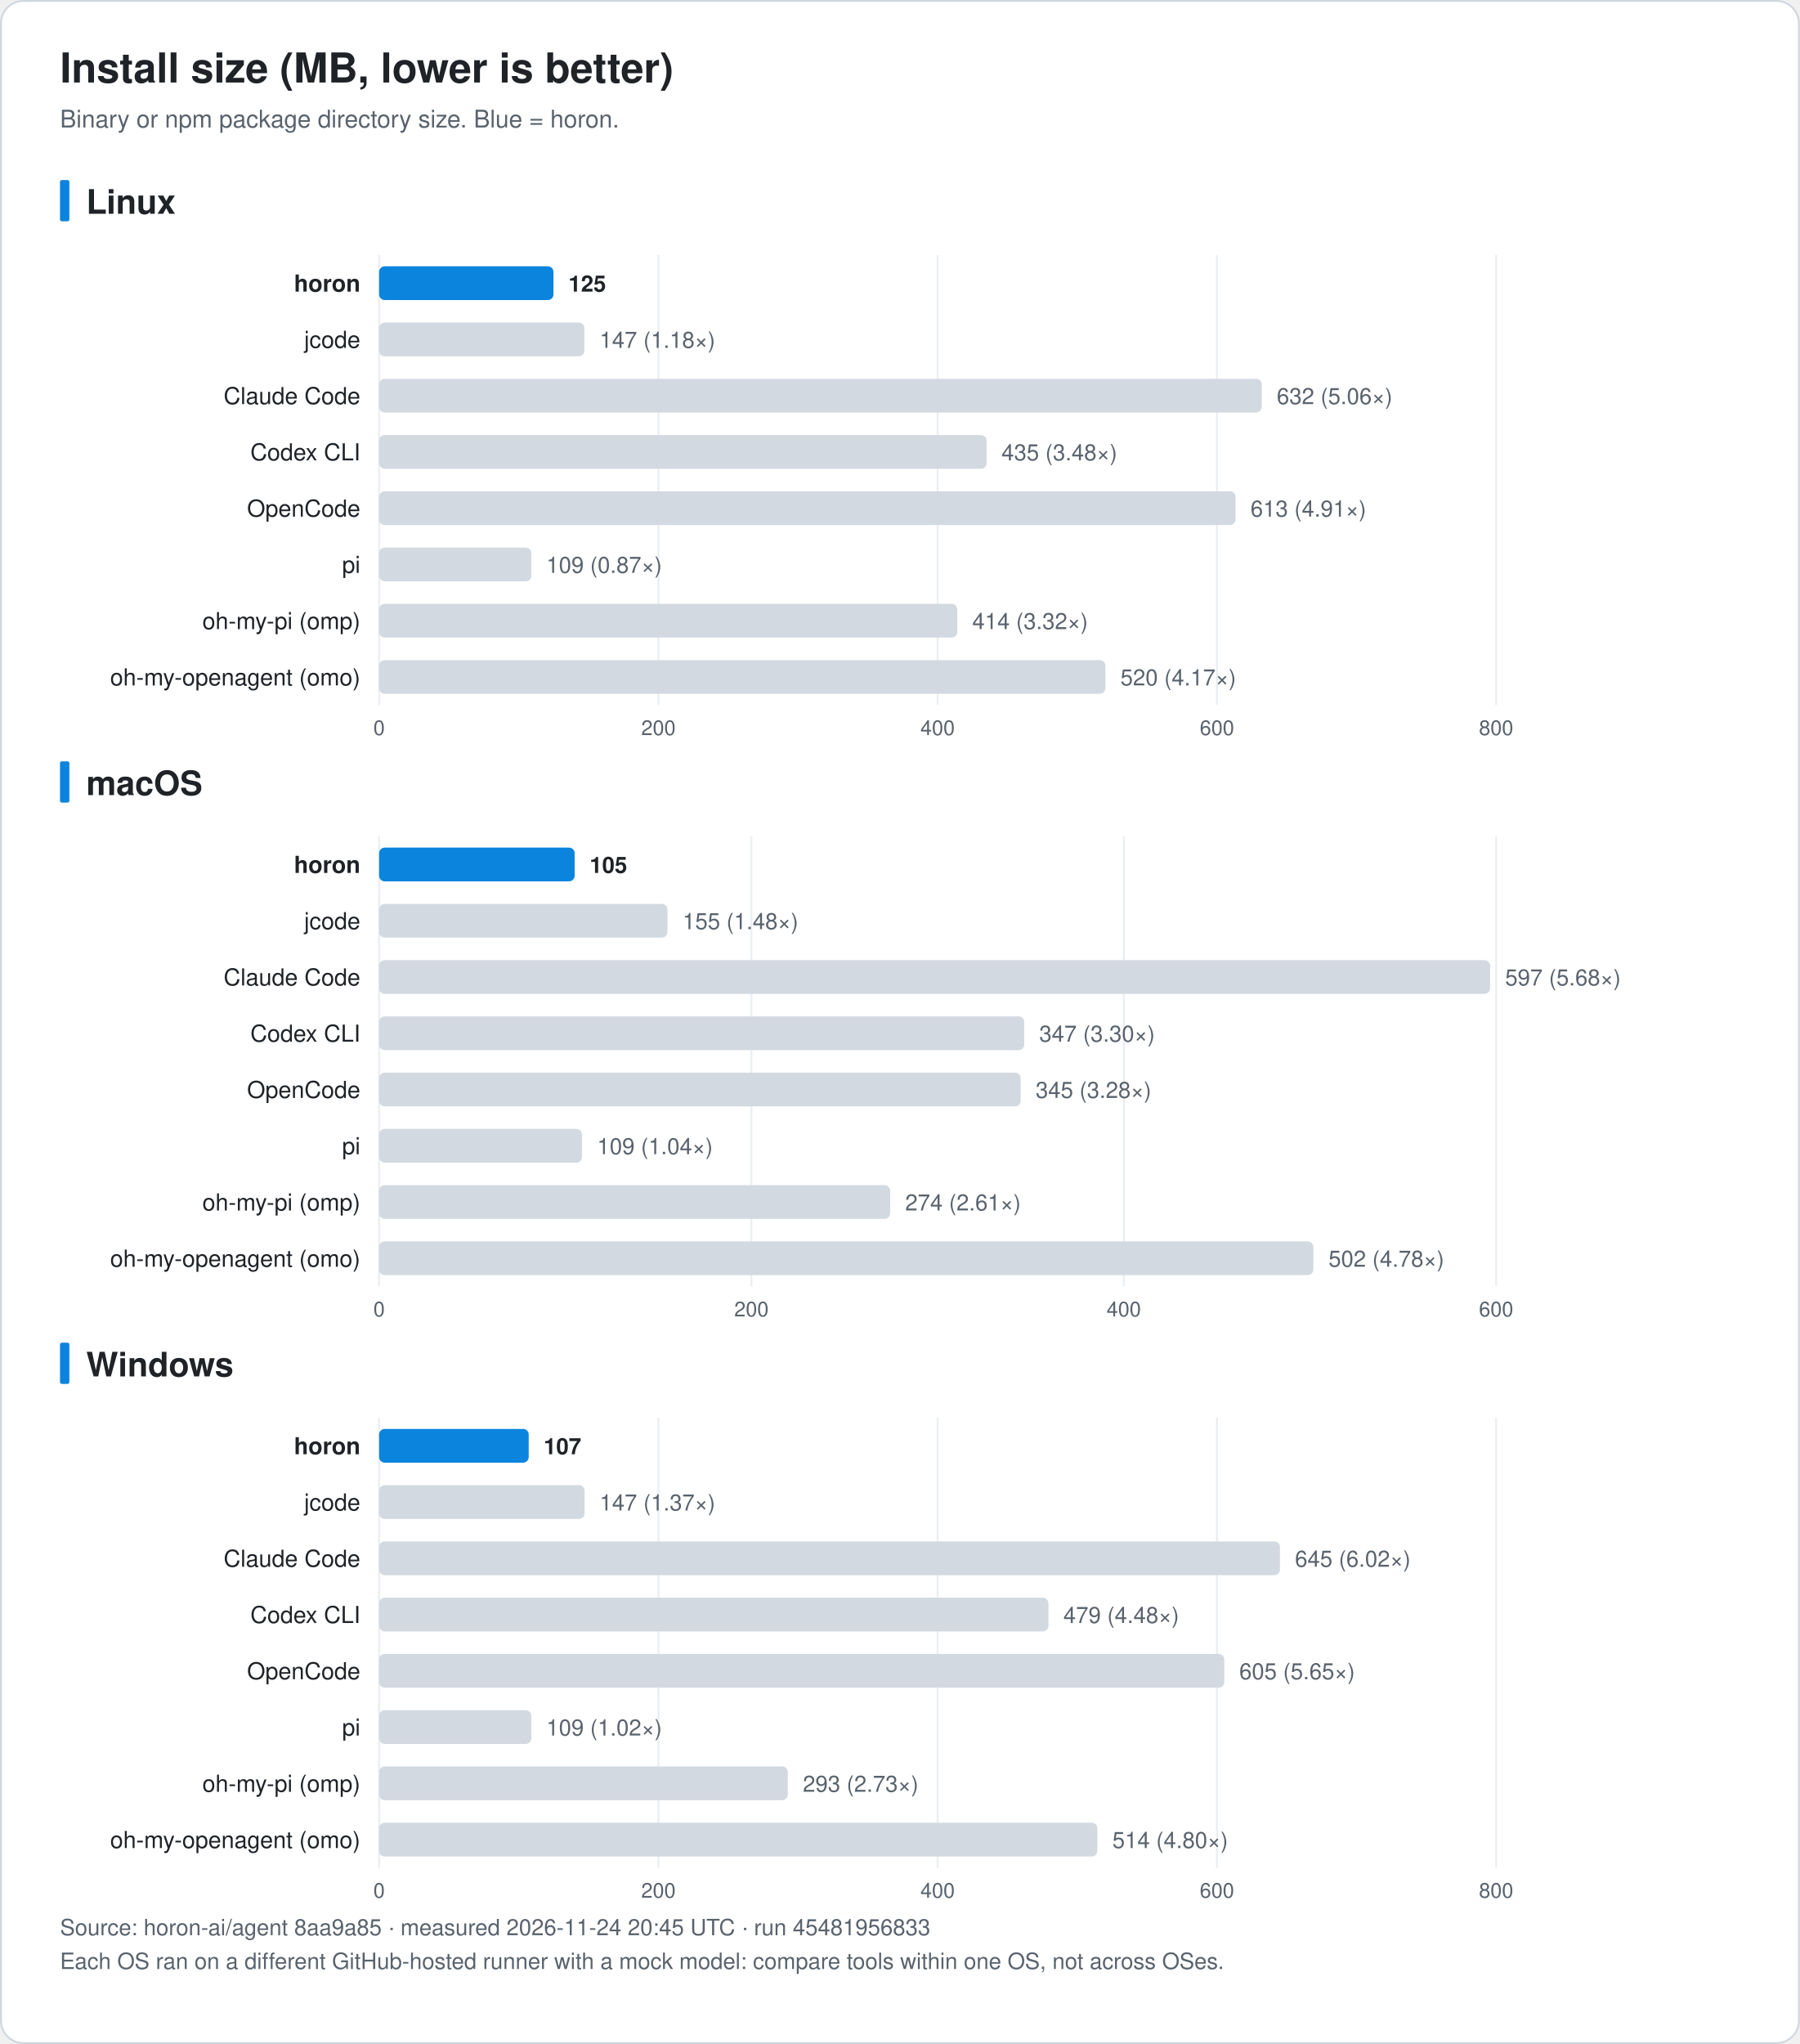
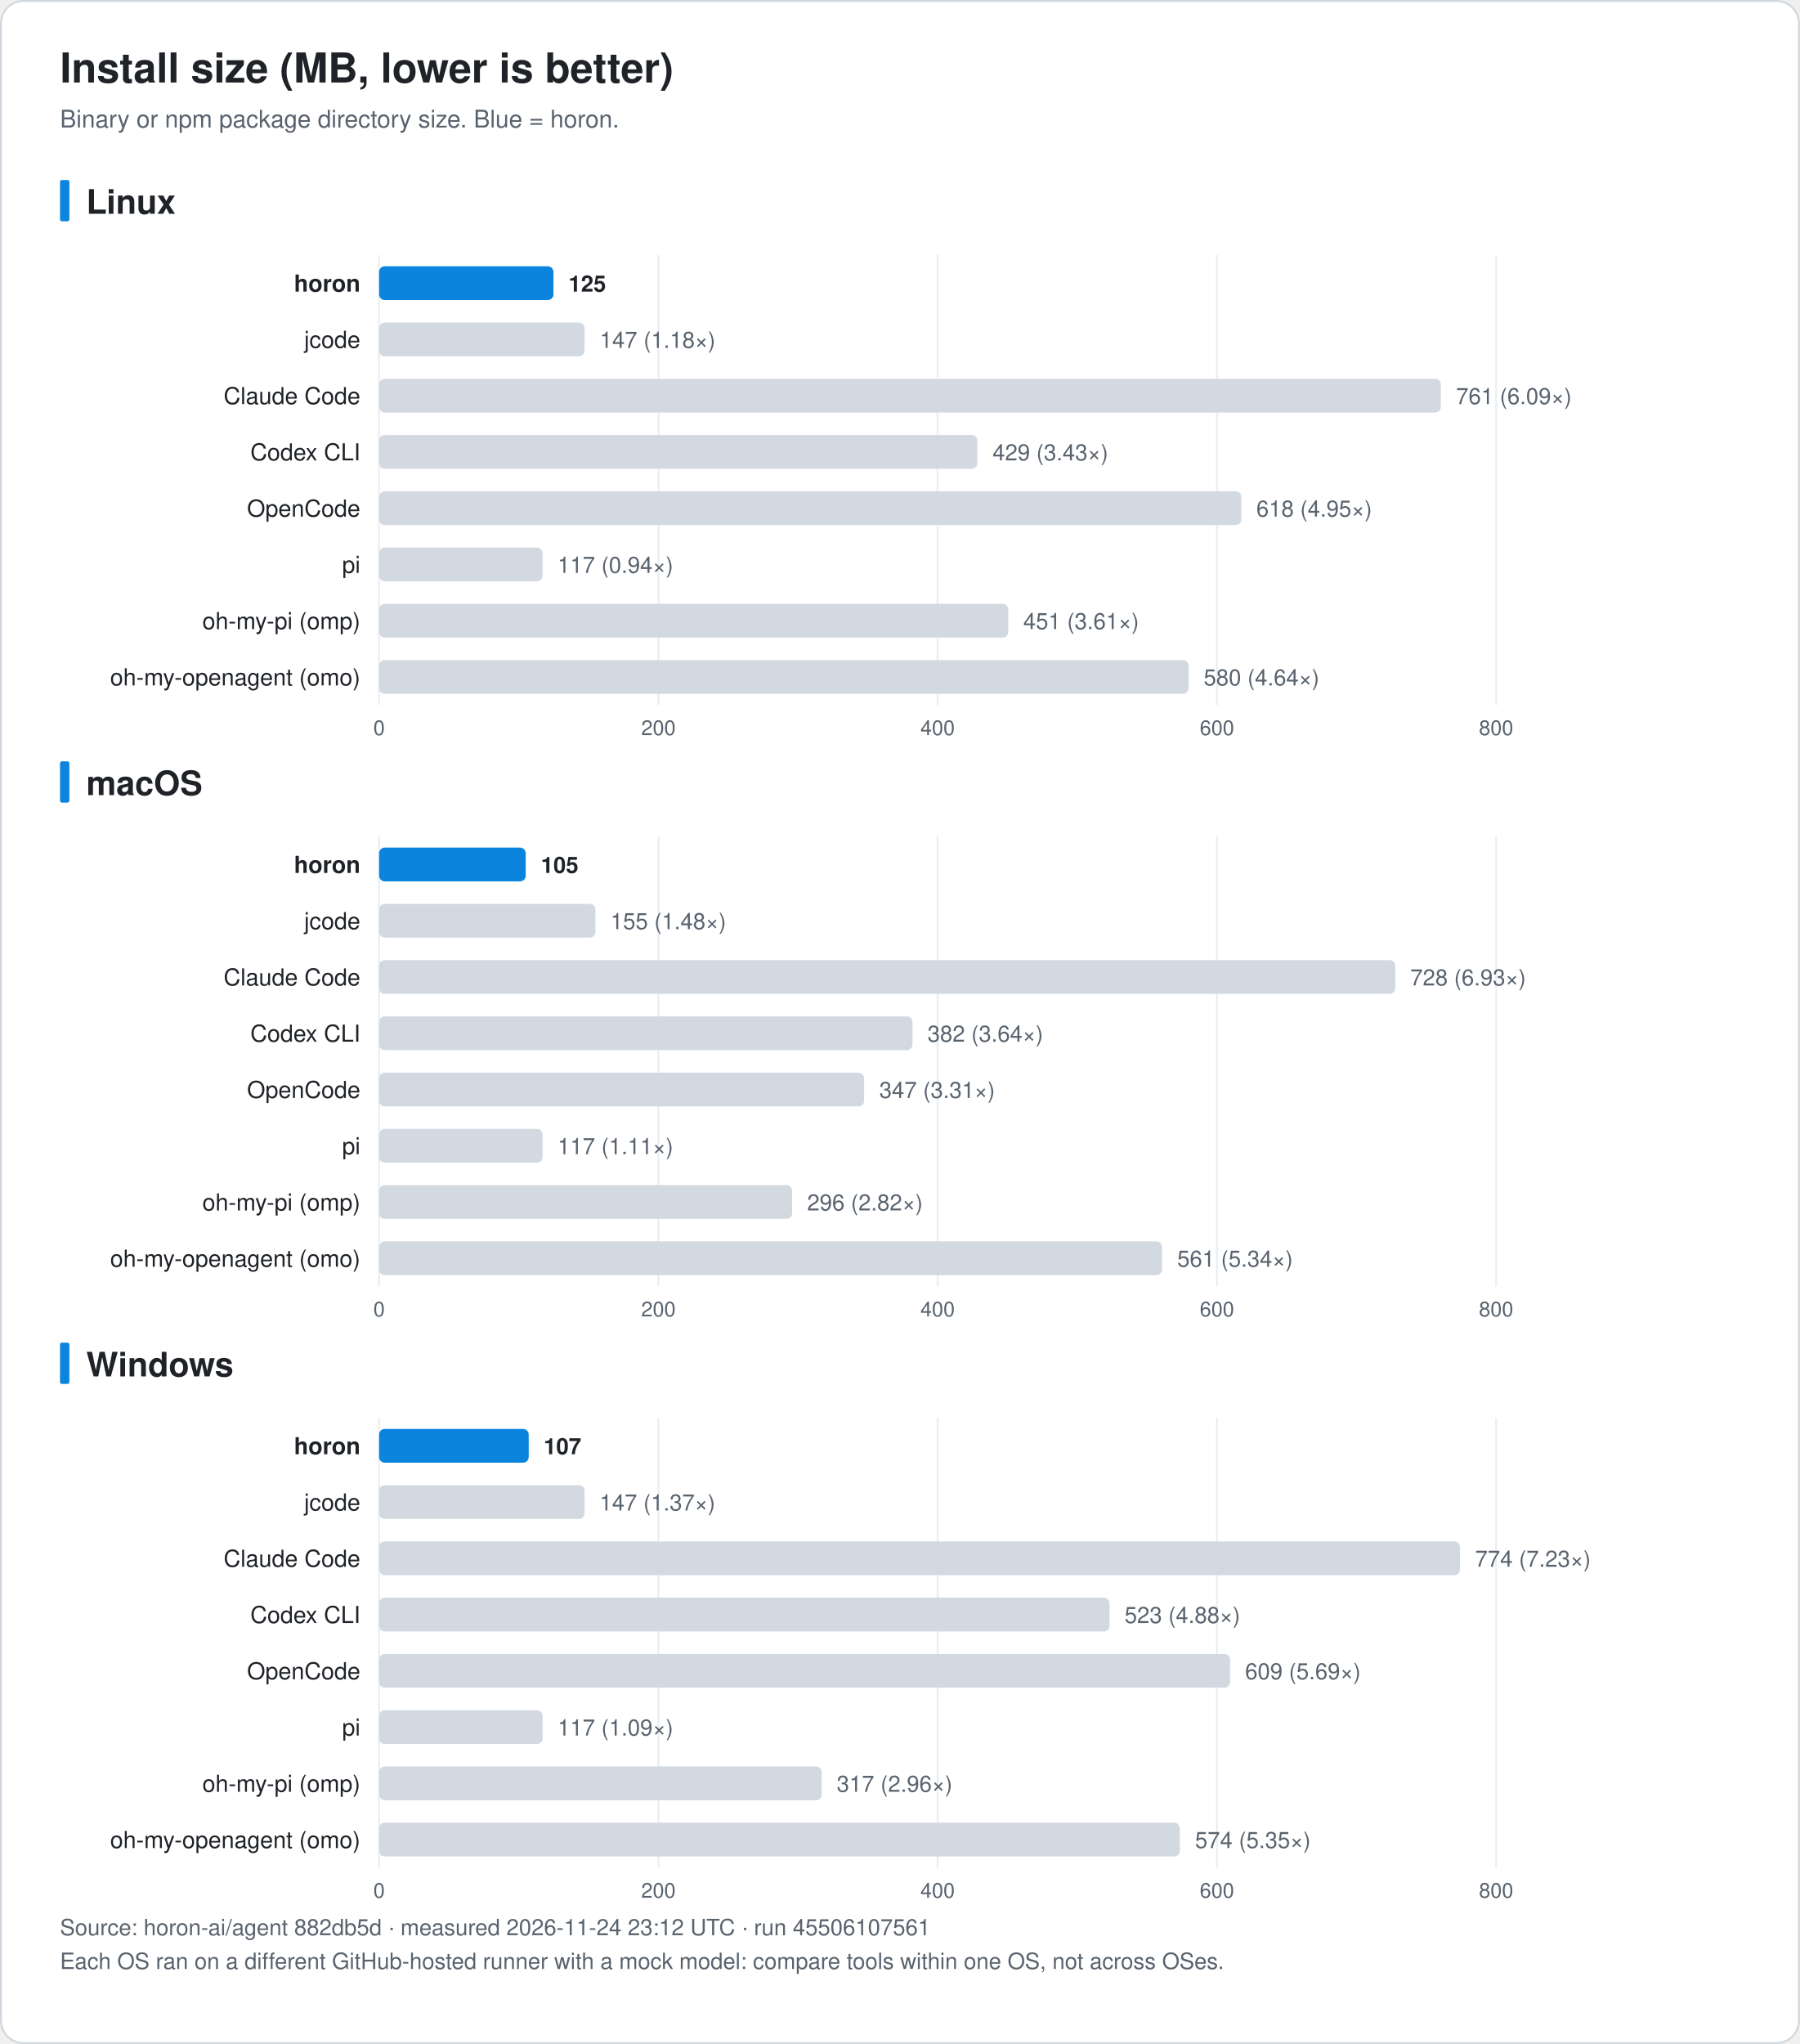
<svg xmlns="http://www.w3.org/2000/svg" width="960" height="1090" viewBox="0 0 960 1090" font-family="-apple-system, BlinkMacSystemFont, 'Segoe UI', 'Noto Sans KR', 'Apple SD Gothic Neo', Helvetica, Arial, sans-serif" role="img">
  <rect x="0.5" y="0.5" width="959" height="1089" rx="12" fill="#ffffff" stroke="#d0d7de" />
  <text x="32.0" y="44.0" font-size="22" fill="#1f2328" text-anchor="start" font-weight="bold">Install size (MB, lower is better)</text>
  <text x="32.0" y="68.0" font-size="13" fill="#59636e" text-anchor="start" font-weight="normal">Binary or npm package directory size. Blue = horon.</text>
  <rect x="32" y="96.0" width="5" height="22" rx="1" fill="#0b84de" />
  <text x="46.0" y="114.0" font-size="18" fill="#1f2328" text-anchor="start" font-weight="bold">Linux</text>
  <line x1="202.2" y1="136.0" x2="202.2" y2="376.0" stroke="#eaeef2" />
  <text x="202.2" y="392.0" font-size="11" fill="#59636e" text-anchor="middle" font-weight="normal">0</text>
  <line x1="351.2" y1="136.0" x2="351.2" y2="376.0" stroke="#eaeef2" />
  <text x="351.2" y="392.0" font-size="11" fill="#59636e" text-anchor="middle" font-weight="normal">200</text>
  <line x1="500.1" y1="136.0" x2="500.1" y2="376.0" stroke="#eaeef2" />
  <text x="500.1" y="392.0" font-size="11" fill="#59636e" text-anchor="middle" font-weight="normal">400</text>
  <line x1="649.1" y1="136.0" x2="649.1" y2="376.0" stroke="#eaeef2" />
  <text x="649.1" y="392.0" font-size="11" fill="#59636e" text-anchor="middle" font-weight="normal">600</text>
  <line x1="798.0" y1="136.0" x2="798.0" y2="376.0" stroke="#eaeef2" />
  <text x="798.0" y="392.0" font-size="11" fill="#59636e" text-anchor="middle" font-weight="normal">800</text>
  <text x="192.2" y="155.5" font-size="12.5" fill="#1f2328" text-anchor="end" font-weight="bold">horon</text>
  <rect x="202.2" y="142.0" width="93.0" height="18" rx="3" fill="#0b84de" />
  <text x="303.2" y="155.5" font-size="12" fill="#1f2328" text-anchor="start" font-weight="bold">125</text>
  <text x="192.2" y="185.5" font-size="12.5" fill="#1f2328" text-anchor="end" font-weight="normal">jcode</text>
-   <rect x="202.2" y="172.0" width="109.5" height="18" rx="3" fill="#d3d9e1" />
-   <text x="319.8" y="185.5" font-size="12" fill="#59636e" text-anchor="start" font-weight="normal">147 (1.18×)</text>
+   <rect x="202.2" y="172.0" width="109.6" height="18" rx="3" fill="#d3d9e1" />
+   <text x="319.9" y="185.5" font-size="12" fill="#59636e" text-anchor="start" font-weight="normal">147 (1.18×)</text>
  <text x="192.2" y="215.5" font-size="12.5" fill="#1f2328" text-anchor="end" font-weight="normal">Claude Code</text>
-   <rect x="202.2" y="202.0" width="470.8" height="18" rx="3" fill="#d3d9e1" />
-   <text x="681.0" y="215.5" font-size="12" fill="#59636e" text-anchor="start" font-weight="normal">632 (5.06×)</text>
+   <rect x="202.2" y="202.0" width="566.3" height="18" rx="3" fill="#d3d9e1" />
+   <text x="776.6" y="215.5" font-size="12" fill="#59636e" text-anchor="start" font-weight="normal">761 (6.09×)</text>
  <text x="192.2" y="245.5" font-size="12.5" fill="#1f2328" text-anchor="end" font-weight="normal">Codex CLI</text>
-   <rect x="202.2" y="232.0" width="324.0" height="18" rx="3" fill="#d3d9e1" />
-   <text x="534.2" y="245.5" font-size="12" fill="#59636e" text-anchor="start" font-weight="normal">435 (3.48×)</text>
+   <rect x="202.2" y="232.0" width="319.1" height="18" rx="3" fill="#d3d9e1" />
+   <text x="529.4" y="245.5" font-size="12" fill="#59636e" text-anchor="start" font-weight="normal">429 (3.43×)</text>
  <text x="192.2" y="275.5" font-size="12.5" fill="#1f2328" text-anchor="end" font-weight="normal">OpenCode</text>
-   <rect x="202.2" y="262.0" width="456.8" height="18" rx="3" fill="#d3d9e1" />
-   <text x="667.0" y="275.5" font-size="12" fill="#59636e" text-anchor="start" font-weight="normal">613 (4.91×)</text>
+   <rect x="202.2" y="262.0" width="459.9" height="18" rx="3" fill="#d3d9e1" />
+   <text x="670.1" y="275.5" font-size="12" fill="#59636e" text-anchor="start" font-weight="normal">618 (4.95×)</text>
  <text x="192.2" y="305.5" font-size="12.5" fill="#1f2328" text-anchor="end" font-weight="normal">pi</text>
-   <rect x="202.2" y="292.0" width="81.2" height="18" rx="3" fill="#d3d9e1" />
-   <text x="291.4" y="305.5" font-size="12" fill="#59636e" text-anchor="start" font-weight="normal">109 (0.87×)</text>
+   <rect x="202.2" y="292.0" width="87.2" height="18" rx="3" fill="#d3d9e1" />
+   <text x="297.4" y="305.5" font-size="12" fill="#59636e" text-anchor="start" font-weight="normal">117 (0.94×)</text>
  <text x="192.2" y="335.5" font-size="12.5" fill="#1f2328" text-anchor="end" font-weight="normal">oh-my-pi (omp)</text>
-   <rect x="202.2" y="322.0" width="308.4" height="18" rx="3" fill="#d3d9e1" />
-   <text x="518.6" y="335.5" font-size="12" fill="#59636e" text-anchor="start" font-weight="normal">414 (3.32×)</text>
+   <rect x="202.2" y="322.0" width="335.6" height="18" rx="3" fill="#d3d9e1" />
+   <text x="545.8" y="335.5" font-size="12" fill="#59636e" text-anchor="start" font-weight="normal">451 (3.61×)</text>
  <text x="192.2" y="365.5" font-size="12.5" fill="#1f2328" text-anchor="end" font-weight="normal">oh-my-openagent (omo)</text>
-   <rect x="202.2" y="352.0" width="387.4" height="18" rx="3" fill="#d3d9e1" />
-   <text x="597.6" y="365.5" font-size="12" fill="#59636e" text-anchor="start" font-weight="normal">520 (4.17×)</text>
+   <rect x="202.2" y="352.0" width="431.8" height="18" rx="3" fill="#d3d9e1" />
+   <text x="642.0" y="365.5" font-size="12" fill="#59636e" text-anchor="start" font-weight="normal">580 (4.64×)</text>
  <rect x="32" y="406.0" width="5" height="22" rx="1" fill="#0b84de" />
  <text x="46.0" y="424.0" font-size="18" fill="#1f2328" text-anchor="start" font-weight="bold">macOS</text>
  <line x1="202.2" y1="446.0" x2="202.2" y2="686.0" stroke="#eaeef2" />
  <text x="202.2" y="702.0" font-size="11" fill="#59636e" text-anchor="middle" font-weight="normal">0</text>
-   <line x1="400.8" y1="446.0" x2="400.8" y2="686.0" stroke="#eaeef2" />
-   <text x="400.8" y="702.0" font-size="11" fill="#59636e" text-anchor="middle" font-weight="normal">200</text>
-   <line x1="599.4" y1="446.0" x2="599.4" y2="686.0" stroke="#eaeef2" />
-   <text x="599.4" y="702.0" font-size="11" fill="#59636e" text-anchor="middle" font-weight="normal">400</text>
+   <line x1="351.2" y1="446.0" x2="351.2" y2="686.0" stroke="#eaeef2" />
+   <text x="351.2" y="702.0" font-size="11" fill="#59636e" text-anchor="middle" font-weight="normal">200</text>
+   <line x1="500.1" y1="446.0" x2="500.1" y2="686.0" stroke="#eaeef2" />
+   <text x="500.1" y="702.0" font-size="11" fill="#59636e" text-anchor="middle" font-weight="normal">400</text>
+   <line x1="649.1" y1="446.0" x2="649.1" y2="686.0" stroke="#eaeef2" />
+   <text x="649.1" y="702.0" font-size="11" fill="#59636e" text-anchor="middle" font-weight="normal">600</text>
  <line x1="798.0" y1="446.0" x2="798.0" y2="686.0" stroke="#eaeef2" />
-   <text x="798.0" y="702.0" font-size="11" fill="#59636e" text-anchor="middle" font-weight="normal">600</text>
+   <text x="798.0" y="702.0" font-size="11" fill="#59636e" text-anchor="middle" font-weight="normal">800</text>
  <text x="192.2" y="465.5" font-size="12.5" fill="#1f2328" text-anchor="end" font-weight="bold">horon</text>
-   <rect x="202.2" y="452.0" width="104.3" height="18" rx="3" fill="#0b84de" />
-   <text x="314.5" y="465.5" font-size="12" fill="#1f2328" text-anchor="start" font-weight="bold">105</text>
+   <rect x="202.2" y="452.0" width="78.2" height="18" rx="3" fill="#0b84de" />
+   <text x="288.5" y="465.5" font-size="12" fill="#1f2328" text-anchor="start" font-weight="bold">105</text>
  <text x="192.2" y="495.5" font-size="12.5" fill="#1f2328" text-anchor="end" font-weight="normal">jcode</text>
-   <rect x="202.2" y="482.0" width="153.8" height="18" rx="3" fill="#d3d9e1" />
-   <text x="364.1" y="495.5" font-size="12" fill="#59636e" text-anchor="start" font-weight="normal">155 (1.48×)</text>
+   <rect x="202.2" y="482.0" width="115.4" height="18" rx="3" fill="#d3d9e1" />
+   <text x="325.6" y="495.5" font-size="12" fill="#59636e" text-anchor="start" font-weight="normal">155 (1.48×)</text>
  <text x="192.2" y="525.5" font-size="12.5" fill="#1f2328" text-anchor="end" font-weight="normal">Claude Code</text>
-   <rect x="202.2" y="512.0" width="592.6" height="18" rx="3" fill="#d3d9e1" />
-   <text x="802.8" y="525.5" font-size="12" fill="#59636e" text-anchor="start" font-weight="normal">597 (5.68×)</text>
+   <rect x="202.2" y="512.0" width="542.0" height="18" rx="3" fill="#d3d9e1" />
+   <text x="752.2" y="525.5" font-size="12" fill="#59636e" text-anchor="start" font-weight="normal">728 (6.93×)</text>
  <text x="192.2" y="555.5" font-size="12.5" fill="#1f2328" text-anchor="end" font-weight="normal">Codex CLI</text>
-   <rect x="202.2" y="542.0" width="344.1" height="18" rx="3" fill="#d3d9e1" />
-   <text x="554.3" y="555.5" font-size="12" fill="#59636e" text-anchor="start" font-weight="normal">347 (3.30×)</text>
+   <rect x="202.2" y="542.0" width="284.5" height="18" rx="3" fill="#d3d9e1" />
+   <text x="494.7" y="555.5" font-size="12" fill="#59636e" text-anchor="start" font-weight="normal">382 (3.64×)</text>
  <text x="192.2" y="585.5" font-size="12.5" fill="#1f2328" text-anchor="end" font-weight="normal">OpenCode</text>
-   <rect x="202.2" y="572.0" width="342.2" height="18" rx="3" fill="#d3d9e1" />
-   <text x="552.4" y="585.5" font-size="12" fill="#59636e" text-anchor="start" font-weight="normal">345 (3.28×)</text>
+   <rect x="202.2" y="572.0" width="258.7" height="18" rx="3" fill="#d3d9e1" />
+   <text x="469.0" y="585.5" font-size="12" fill="#59636e" text-anchor="start" font-weight="normal">347 (3.31×)</text>
  <text x="192.2" y="615.5" font-size="12.5" fill="#1f2328" text-anchor="end" font-weight="normal">pi</text>
-   <rect x="202.2" y="602.0" width="108.2" height="18" rx="3" fill="#d3d9e1" />
-   <text x="318.5" y="615.5" font-size="12" fill="#59636e" text-anchor="start" font-weight="normal">109 (1.04×)</text>
+   <rect x="202.2" y="602.0" width="87.2" height="18" rx="3" fill="#d3d9e1" />
+   <text x="297.4" y="615.5" font-size="12" fill="#59636e" text-anchor="start" font-weight="normal">117 (1.11×)</text>
  <text x="192.2" y="645.5" font-size="12.5" fill="#1f2328" text-anchor="end" font-weight="normal">oh-my-pi (omp)</text>
-   <rect x="202.2" y="632.0" width="272.6" height="18" rx="3" fill="#d3d9e1" />
-   <text x="482.8" y="645.5" font-size="12" fill="#59636e" text-anchor="start" font-weight="normal">274 (2.61×)</text>
+   <rect x="202.2" y="632.0" width="220.3" height="18" rx="3" fill="#d3d9e1" />
+   <text x="430.5" y="645.5" font-size="12" fill="#59636e" text-anchor="start" font-weight="normal">296 (2.82×)</text>
  <text x="192.2" y="675.5" font-size="12.5" fill="#1f2328" text-anchor="end" font-weight="normal">oh-my-openagent (omo)</text>
-   <rect x="202.2" y="662.0" width="498.3" height="18" rx="3" fill="#d3d9e1" />
-   <text x="708.6" y="675.5" font-size="12" fill="#59636e" text-anchor="start" font-weight="normal">502 (4.78×)</text>
+   <rect x="202.2" y="662.0" width="417.6" height="18" rx="3" fill="#d3d9e1" />
+   <text x="627.9" y="675.5" font-size="12" fill="#59636e" text-anchor="start" font-weight="normal">561 (5.34×)</text>
  <rect x="32" y="716.0" width="5" height="22" rx="1" fill="#0b84de" />
  <text x="46.0" y="734.0" font-size="18" fill="#1f2328" text-anchor="start" font-weight="bold">Windows</text>
  <line x1="202.2" y1="756.0" x2="202.2" y2="996.0" stroke="#eaeef2" />
  <text x="202.2" y="1012.0" font-size="11" fill="#59636e" text-anchor="middle" font-weight="normal">0</text>
  <line x1="351.2" y1="756.0" x2="351.2" y2="996.0" stroke="#eaeef2" />
  <text x="351.2" y="1012.0" font-size="11" fill="#59636e" text-anchor="middle" font-weight="normal">200</text>
  <line x1="500.1" y1="756.0" x2="500.1" y2="996.0" stroke="#eaeef2" />
  <text x="500.1" y="1012.0" font-size="11" fill="#59636e" text-anchor="middle" font-weight="normal">400</text>
  <line x1="649.1" y1="756.0" x2="649.1" y2="996.0" stroke="#eaeef2" />
  <text x="649.1" y="1012.0" font-size="11" fill="#59636e" text-anchor="middle" font-weight="normal">600</text>
  <line x1="798.0" y1="756.0" x2="798.0" y2="996.0" stroke="#eaeef2" />
  <text x="798.0" y="1012.0" font-size="11" fill="#59636e" text-anchor="middle" font-weight="normal">800</text>
  <text x="192.2" y="775.5" font-size="12.5" fill="#1f2328" text-anchor="end" font-weight="bold">horon</text>
  <rect x="202.2" y="762.0" width="79.8" height="18" rx="3" fill="#0b84de" />
  <text x="290.0" y="775.5" font-size="12" fill="#1f2328" text-anchor="start" font-weight="bold">107</text>
  <text x="192.2" y="805.5" font-size="12.5" fill="#1f2328" text-anchor="end" font-weight="normal">jcode</text>
  <rect x="202.2" y="792.0" width="109.6" height="18" rx="3" fill="#d3d9e1" />
  <text x="319.8" y="805.5" font-size="12" fill="#59636e" text-anchor="start" font-weight="normal">147 (1.37×)</text>
  <text x="192.2" y="835.5" font-size="12.5" fill="#1f2328" text-anchor="end" font-weight="normal">Claude Code</text>
-   <rect x="202.2" y="822.0" width="480.5" height="18" rx="3" fill="#d3d9e1" />
-   <text x="690.7" y="835.5" font-size="12" fill="#59636e" text-anchor="start" font-weight="normal">645 (6.02×)</text>
+   <rect x="202.2" y="822.0" width="576.5" height="18" rx="3" fill="#d3d9e1" />
+   <text x="786.8" y="835.5" font-size="12" fill="#59636e" text-anchor="start" font-weight="normal">774 (7.23×)</text>
  <text x="192.2" y="865.5" font-size="12.5" fill="#1f2328" text-anchor="end" font-weight="normal">Codex CLI</text>
-   <rect x="202.2" y="852.0" width="357.0" height="18" rx="3" fill="#d3d9e1" />
-   <text x="567.2" y="865.5" font-size="12" fill="#59636e" text-anchor="start" font-weight="normal">479 (4.48×)</text>
+   <rect x="202.2" y="852.0" width="389.6" height="18" rx="3" fill="#d3d9e1" />
+   <text x="599.8" y="865.5" font-size="12" fill="#59636e" text-anchor="start" font-weight="normal">523 (4.88×)</text>
  <text x="192.2" y="895.5" font-size="12.5" fill="#1f2328" text-anchor="end" font-weight="normal">OpenCode</text>
-   <rect x="202.2" y="882.0" width="450.8" height="18" rx="3" fill="#d3d9e1" />
-   <text x="661.0" y="895.5" font-size="12" fill="#59636e" text-anchor="start" font-weight="normal">605 (5.65×)</text>
+   <rect x="202.2" y="882.0" width="453.9" height="18" rx="3" fill="#d3d9e1" />
+   <text x="664.1" y="895.5" font-size="12" fill="#59636e" text-anchor="start" font-weight="normal">609 (5.69×)</text>
  <text x="192.2" y="925.5" font-size="12.5" fill="#1f2328" text-anchor="end" font-weight="normal">pi</text>
-   <rect x="202.2" y="912.0" width="81.2" height="18" rx="3" fill="#d3d9e1" />
-   <text x="291.4" y="925.5" font-size="12" fill="#59636e" text-anchor="start" font-weight="normal">109 (1.02×)</text>
+   <rect x="202.2" y="912.0" width="87.2" height="18" rx="3" fill="#d3d9e1" />
+   <text x="297.4" y="925.5" font-size="12" fill="#59636e" text-anchor="start" font-weight="normal">117 (1.09×)</text>
  <text x="192.2" y="955.5" font-size="12.5" fill="#1f2328" text-anchor="end" font-weight="normal">oh-my-pi (omp)</text>
-   <rect x="202.2" y="942.0" width="218.0" height="18" rx="3" fill="#d3d9e1" />
-   <text x="428.2" y="955.5" font-size="12" fill="#59636e" text-anchor="start" font-weight="normal">293 (2.73×)</text>
+   <rect x="202.2" y="942.0" width="236.1" height="18" rx="3" fill="#d3d9e1" />
+   <text x="446.3" y="955.5" font-size="12" fill="#59636e" text-anchor="start" font-weight="normal">317 (2.96×)</text>
  <text x="192.2" y="985.5" font-size="12.5" fill="#1f2328" text-anchor="end" font-weight="normal">oh-my-openagent (omo)</text>
-   <rect x="202.2" y="972.0" width="383.1" height="18" rx="3" fill="#d3d9e1" />
-   <text x="593.3" y="985.5" font-size="12" fill="#59636e" text-anchor="start" font-weight="normal">514 (4.80×)</text>
-   <text x="32.0" y="1032.0" font-size="12" fill="#59636e" text-anchor="start" font-weight="normal">Source: horon-ai/agent 8aa9a85 · measured 2026-11-24 20:45 UTC · run 45481956833</text>
+   <rect x="202.2" y="972.0" width="427.1" height="18" rx="3" fill="#d3d9e1" />
+   <text x="637.4" y="985.5" font-size="12" fill="#59636e" text-anchor="start" font-weight="normal">574 (5.35×)</text>
+   <text x="32.0" y="1032.0" font-size="12" fill="#59636e" text-anchor="start" font-weight="normal">Source: horon-ai/agent 882db5d · measured 2026-11-24 23:12 UTC · run 45506107561</text>
  <text x="32.0" y="1050.0" font-size="12" fill="#59636e" text-anchor="start" font-weight="normal">Each OS ran on a different GitHub-hosted runner with a mock model: compare tools within one OS, not across OSes.</text>
</svg>
